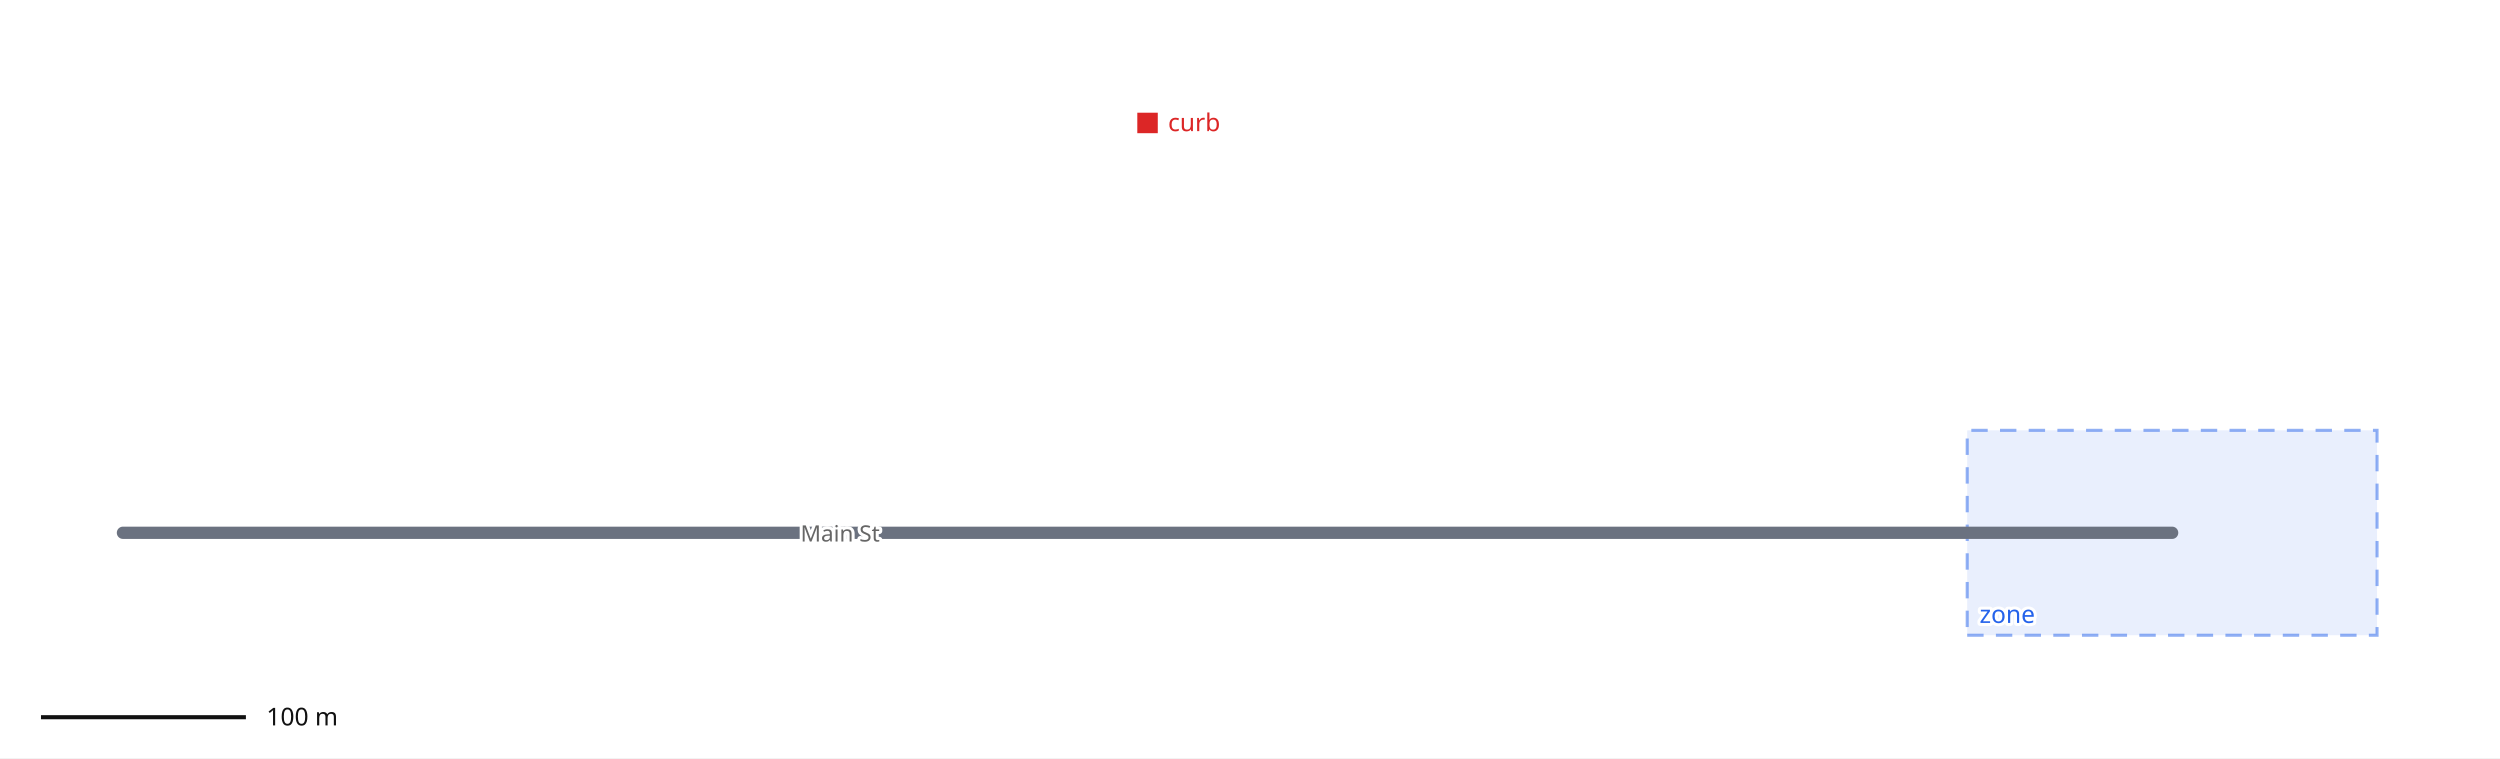
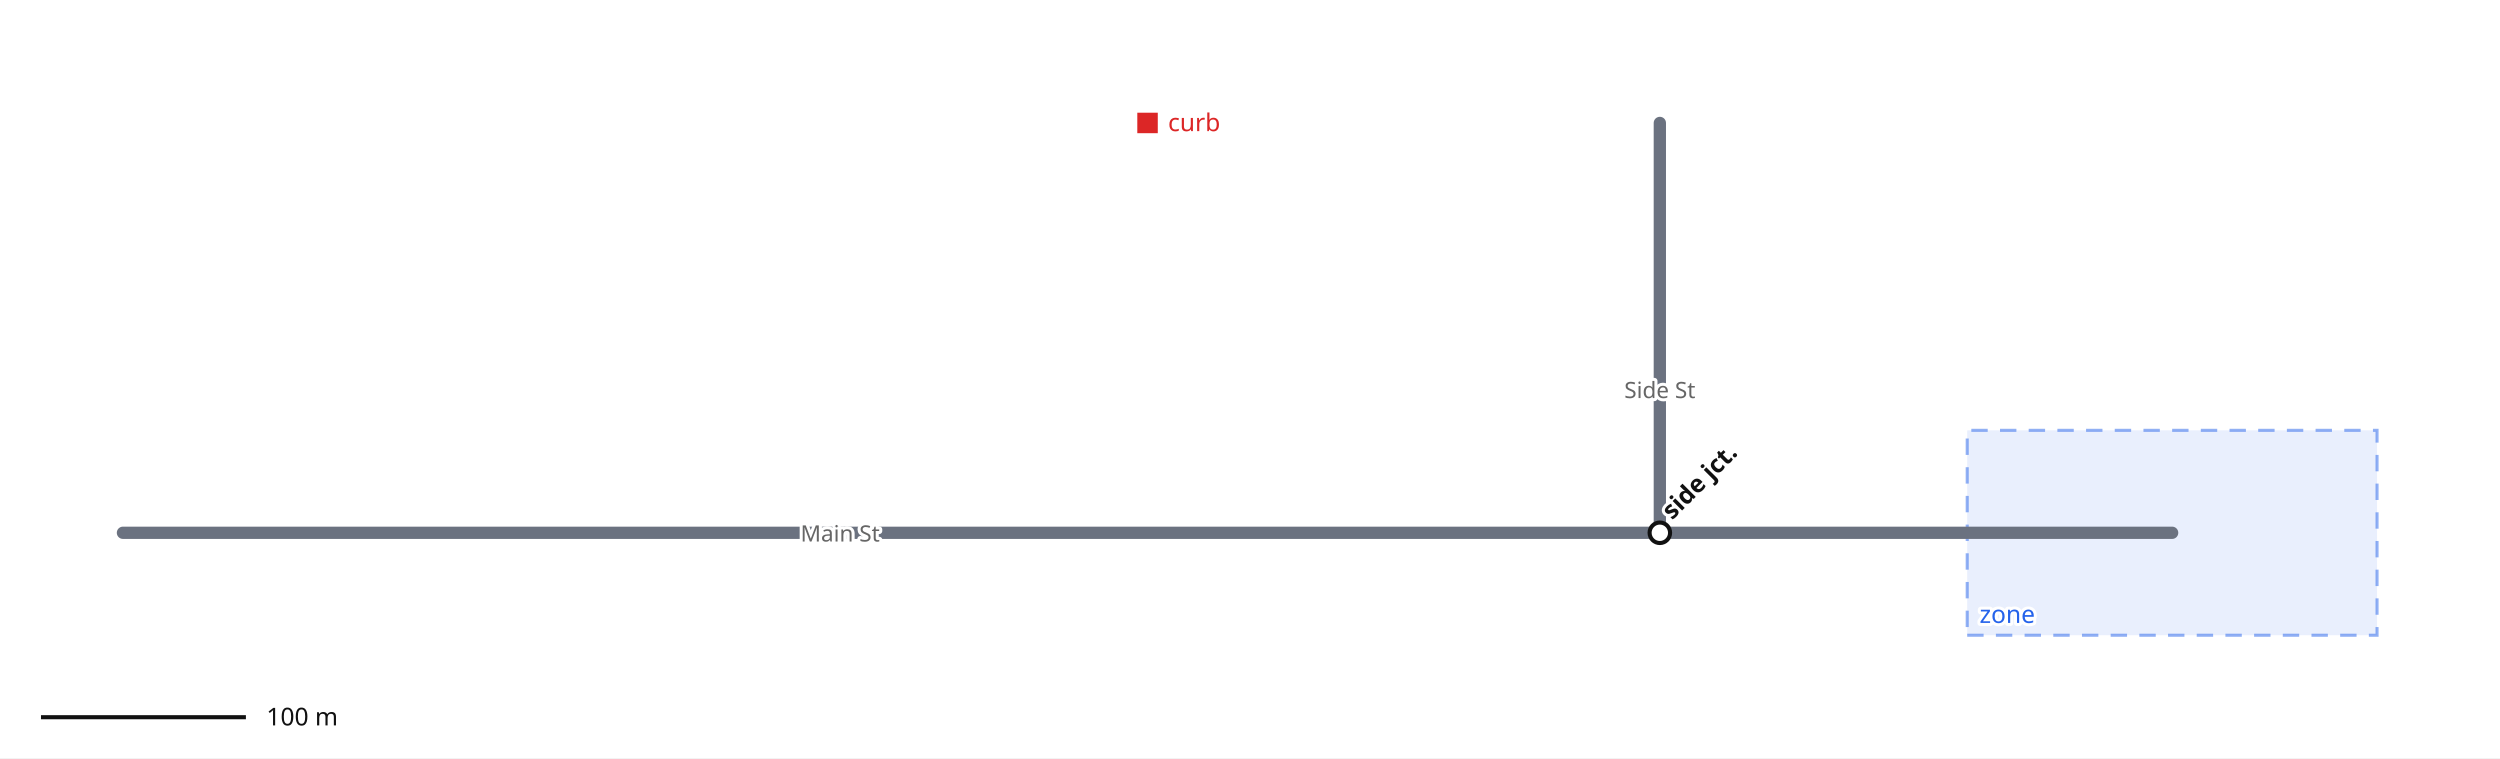
<svg xmlns="http://www.w3.org/2000/svg" viewBox="0 0 1220 370" width="1220" height="370" font-family="sans-serif">
  <rect x="0" y="0" width="1220" height="370" fill="white" />
  <polygon points="960.0,310.0 1160.0,310.0 1160.0,210.0 960.0,210.0" fill="#2563eb" fill-opacity="0.10" stroke="#2563eb" stroke-opacity="0.5" stroke-width="1.5" stroke-dasharray="8,6" />
-   <polyline points="60.0,260.0 1060.0,260.0" fill="none" stroke="#6b7280" stroke-width="6.0" stroke-linecap="round" stroke-linejoin="round" />
+   <polyline points="60.0,260.0 810.0,260.0 1060.0,260.0" fill="none" stroke="#6b7280" stroke-width="6.0" stroke-linecap="round" stroke-linejoin="round" />
+   <polyline points="810.0,260.0 810.0,60.0" fill="none" stroke="#6b7280" stroke-width="6.0" stroke-linecap="round" stroke-linejoin="round" />
+   <circle cx="810.0" cy="260.0" r="5" fill="white" stroke="#111111" stroke-width="2" />
  <rect x="554.0" y="54.0" width="12" height="12" fill="#dc2626" stroke="white" stroke-width="2" />
  <line x1="20" y1="350" x2="120" y2="350" stroke="#111111" stroke-width="2" />
  <text x="966.0" y="304.0" fill="#2563eb" font-size="12" paint-order="stroke" stroke="white" stroke-width="3" stroke-linejoin="round">zone</text>
  <text x="410.0" y="260.0" fill="#666666" font-size="11" text-anchor="middle" dominant-baseline="central" paint-order="stroke" stroke="white" stroke-width="3" stroke-linejoin="round">Main St</text>
+   <text x="810.0" y="190.0" fill="#666666" font-size="11" text-anchor="middle" dominant-baseline="central" paint-order="stroke" stroke="white" stroke-width="3" stroke-linejoin="round">Side St</text>
+   <g transform="translate(816.0,254.0) rotate(-45)">
+     <text fill="#111111" font-size="12" font-weight="bold" paint-order="stroke" stroke="white" stroke-width="3" stroke-linejoin="round">side jct.</text>
+   </g>
  <text x="570.0" y="64.0" fill="#dc2626" font-size="12" paint-order="stroke" stroke="white" stroke-width="3" stroke-linejoin="round">curb</text>
  <text x="130.0" y="354.0" fill="#111111" font-size="12" paint-order="stroke" stroke="white" stroke-width="3" stroke-linejoin="round">100 m</text>
</svg>
